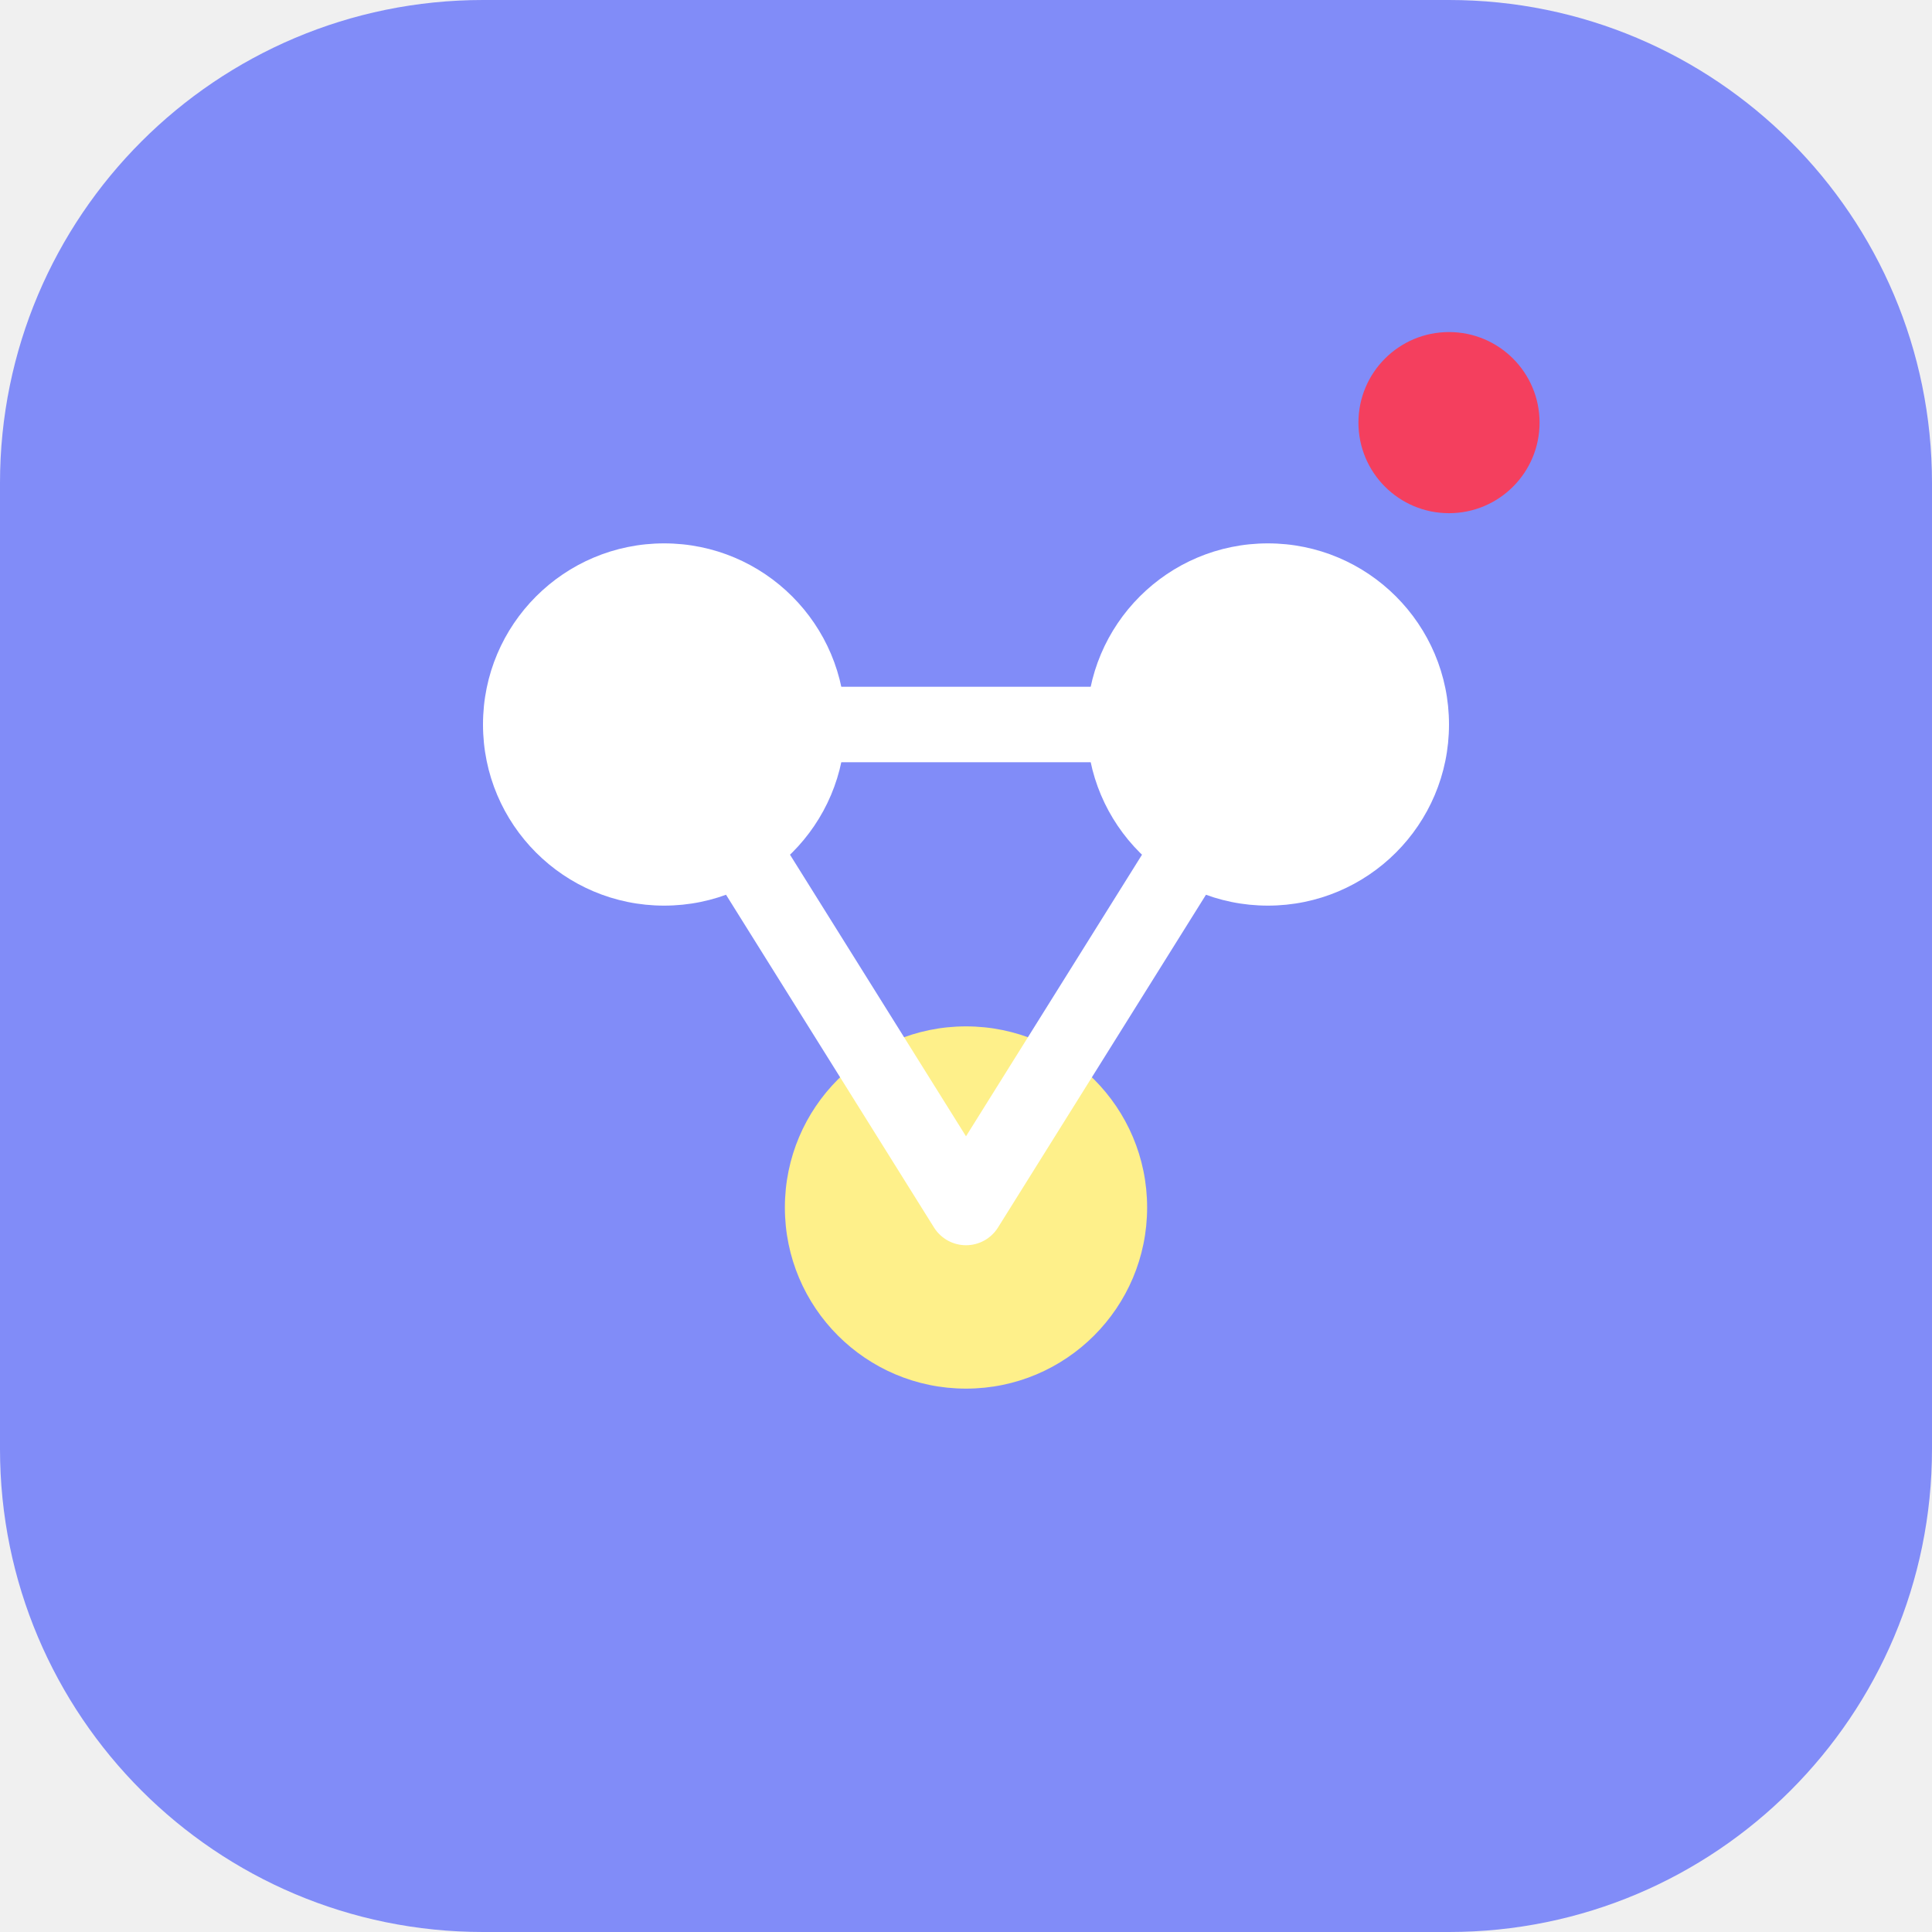
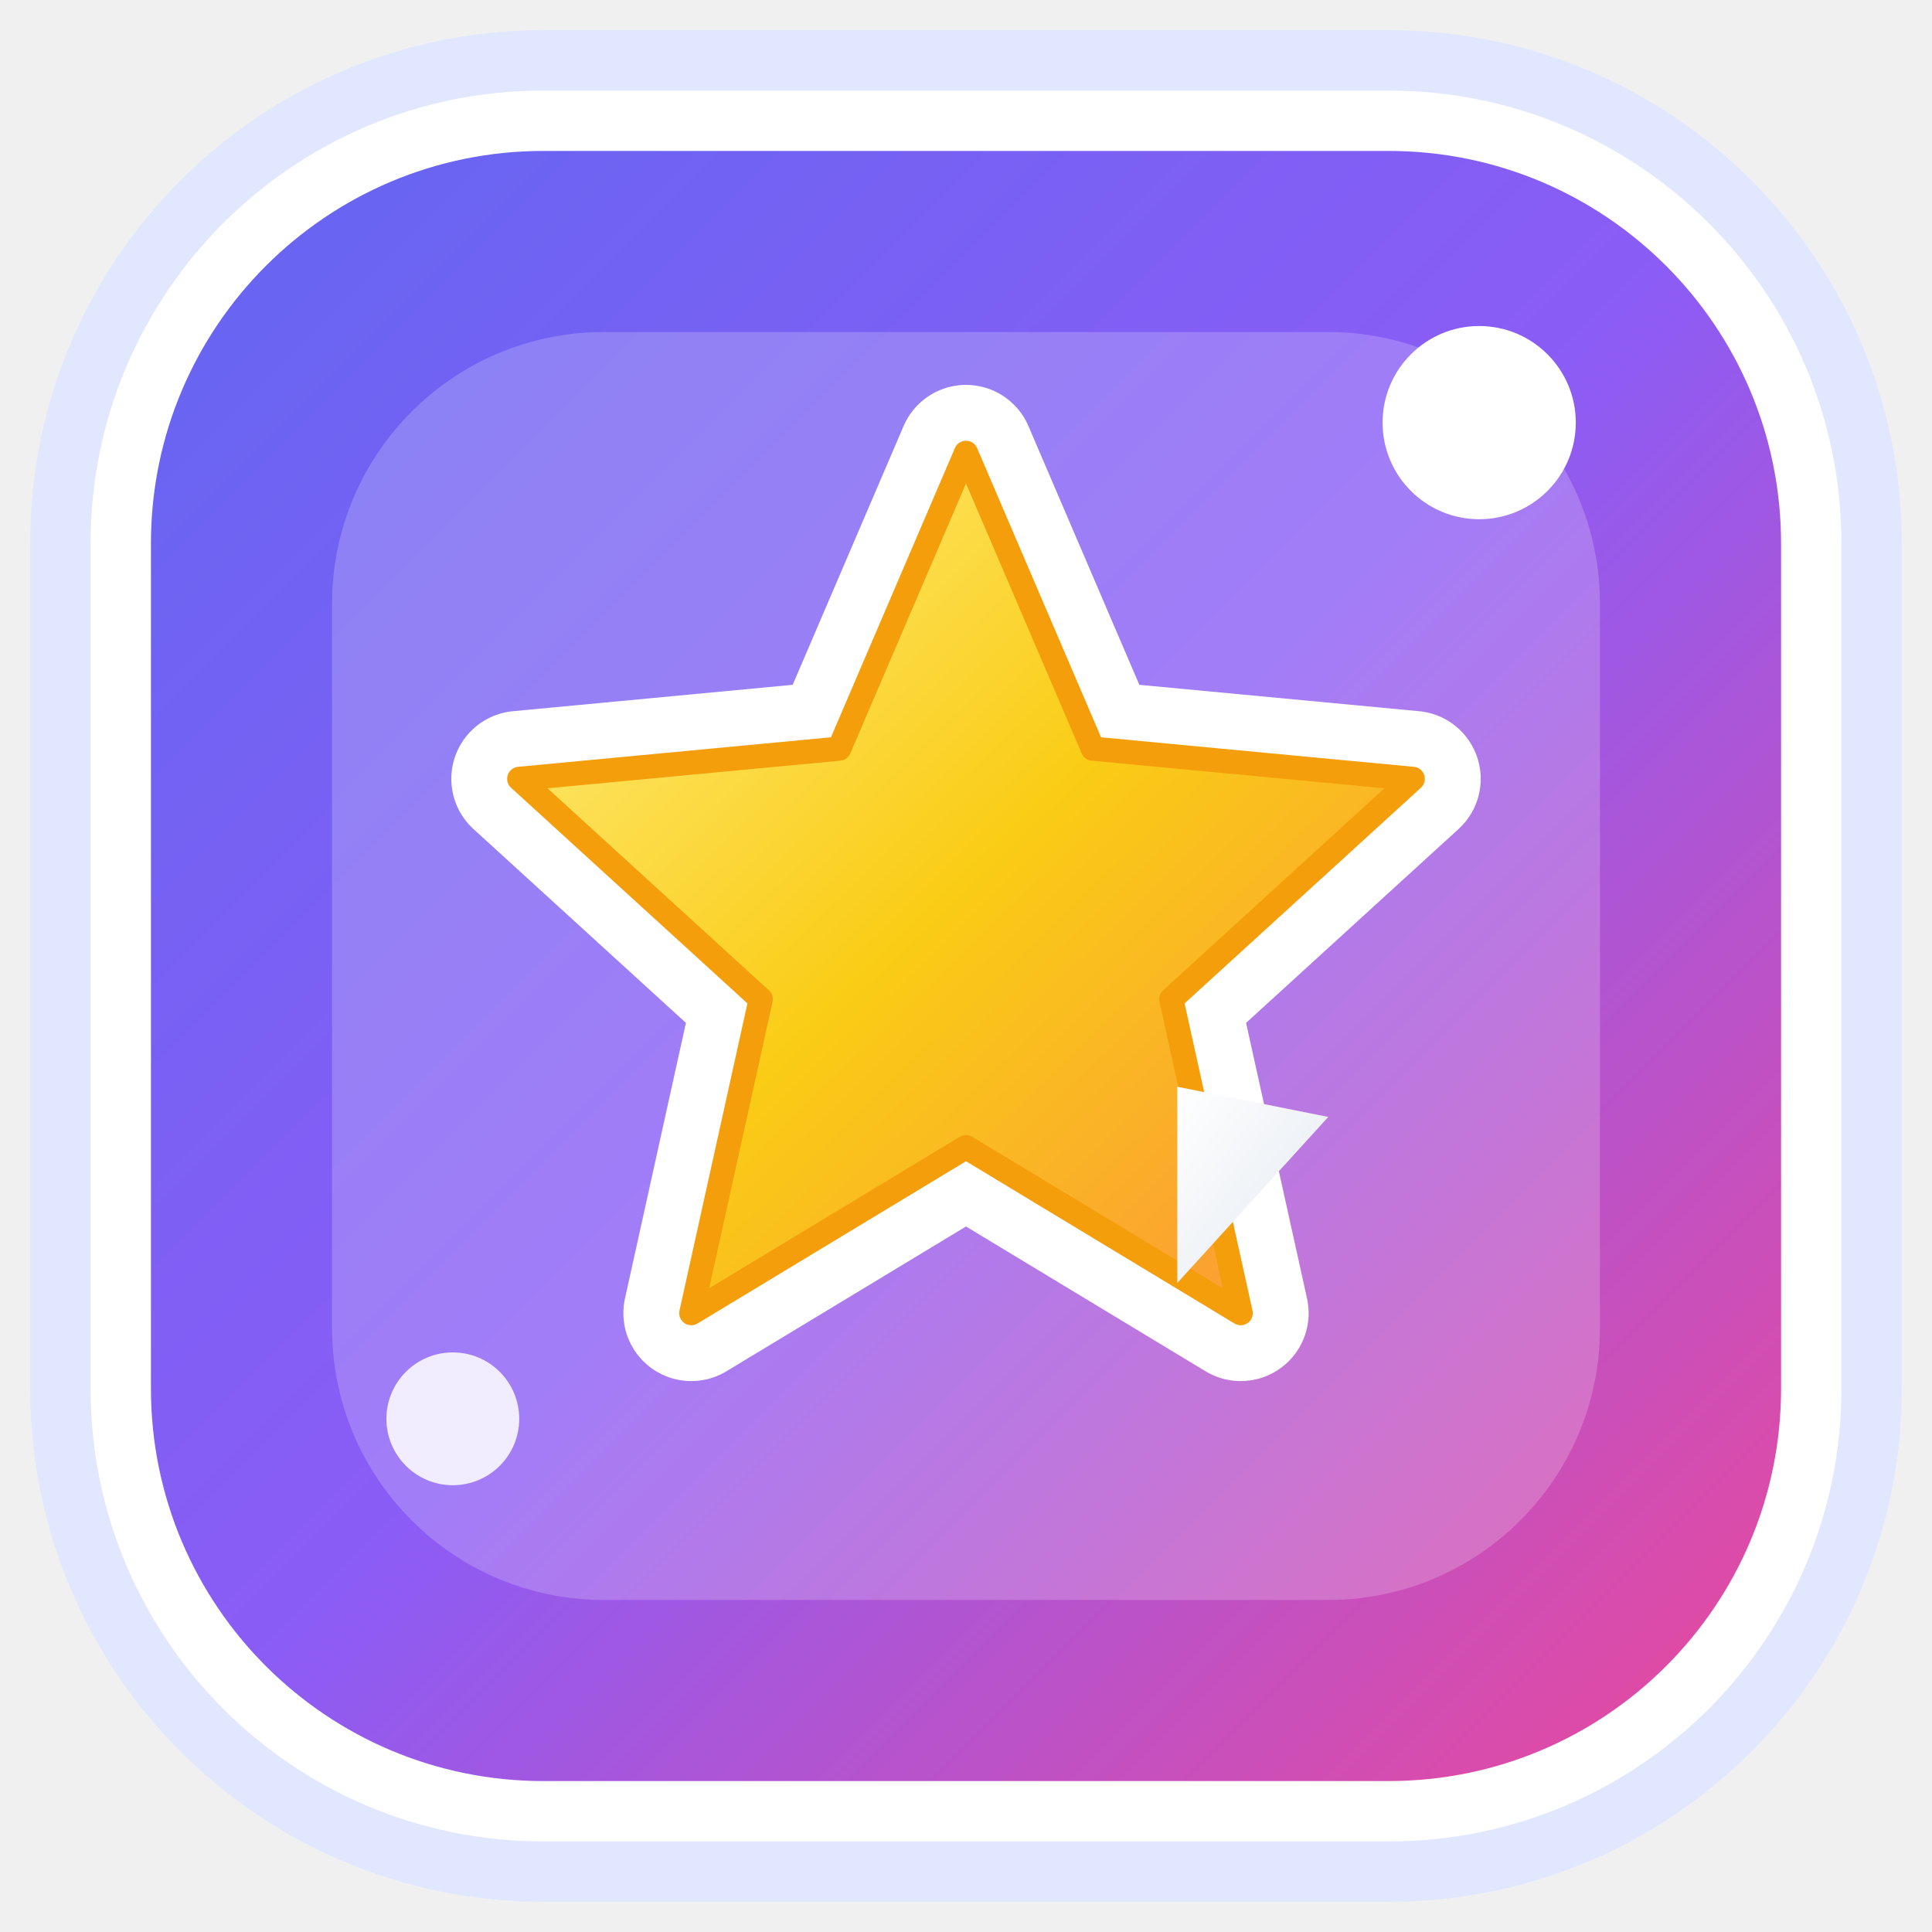
<svg xmlns="http://www.w3.org/2000/svg" viewBox="0 0 64 64">
-   <rect width="64" height="64" rx="16" fill="#818cf8" />
-   <circle cx="22" cy="24" r="6" fill="#ffffff" />
-   <circle cx="42" cy="24" r="6" fill="#ffffff" />
-   <circle cx="32" cy="40" r="6" fill="#fef08a" />
-   <path d="M22 24 L42 24 L32 40 Z" stroke="#ffffff" stroke-width="2.5" fill="none" stroke-linejoin="round" />
-   <circle cx="48" cy="14" r="3" fill="#f43f5e" />
+   <defs>
+     <linearGradient id="fav-bg" x1="0%" y1="0%" x2="100%" y2="100%">
+       <stop offset="0%" stop-color="#6366f1" />
+       <stop offset="50%" stop-color="#8b5cf6" />
+       <stop offset="100%" stop-color="#ec4899" />
+     </linearGradient>
+     <linearGradient id="fav-star" x1="0%" y1="0%" x2="100%" y2="100%">
+       <stop offset="0%" stop-color="#fef08a" />
+       <stop offset="50%" stop-color="#facc15" />
+       <stop offset="100%" stop-color="#fb923c" />
+     </linearGradient>
+     <linearGradient id="fav-peel" x1="0%" y1="0%" x2="100%" y2="100%">
+       <stop offset="0%" stop-color="#ffffff" />
+       <stop offset="100%" stop-color="#e2e8f0" />
+     </linearGradient>
+   </defs>
+   <rect x="2" y="2" width="60" height="60" rx="16" fill="#ffffff" stroke="#e0e7ff" stroke-width="2" />
+   <rect x="5" y="5" width="54" height="54" rx="13" fill="url(#fav-bg)" />
+   <rect x="11" y="11" width="42" height="42" rx="9" fill="#ffffff" fill-opacity="0.2" />
+   <path d="M32 15 L36.2 24.8 L46.8 25.8 L38.8 33.1 L41.1 43.5 L32 38 L22.9 43.5 L25.2 33.1 L17.2 25.8 L27.8 24.8 Z" fill="#ffffff" stroke="#ffffff" stroke-width="4.5" stroke-linejoin="round" />
+   <path d="M32 15 L36.2 24.8 L46.8 25.8 L38.8 33.1 L41.1 43.5 L32 38 L22.9 43.5 L25.2 33.1 L17.2 25.8 L27.8 24.8 Z" fill="url(#fav-star)" stroke="#f59e0b" stroke-width="0.8" stroke-linejoin="round" />
+   <path d="M39 42.5 L44 37 L39 36 Z" fill="url(#fav-peel)" />
+   <circle cx="49" cy="14" r="3.2" fill="#ffffff" />
+   <circle cx="15" cy="47" r="2.2" fill="#ffffff" opacity="0.85" />
</svg>
